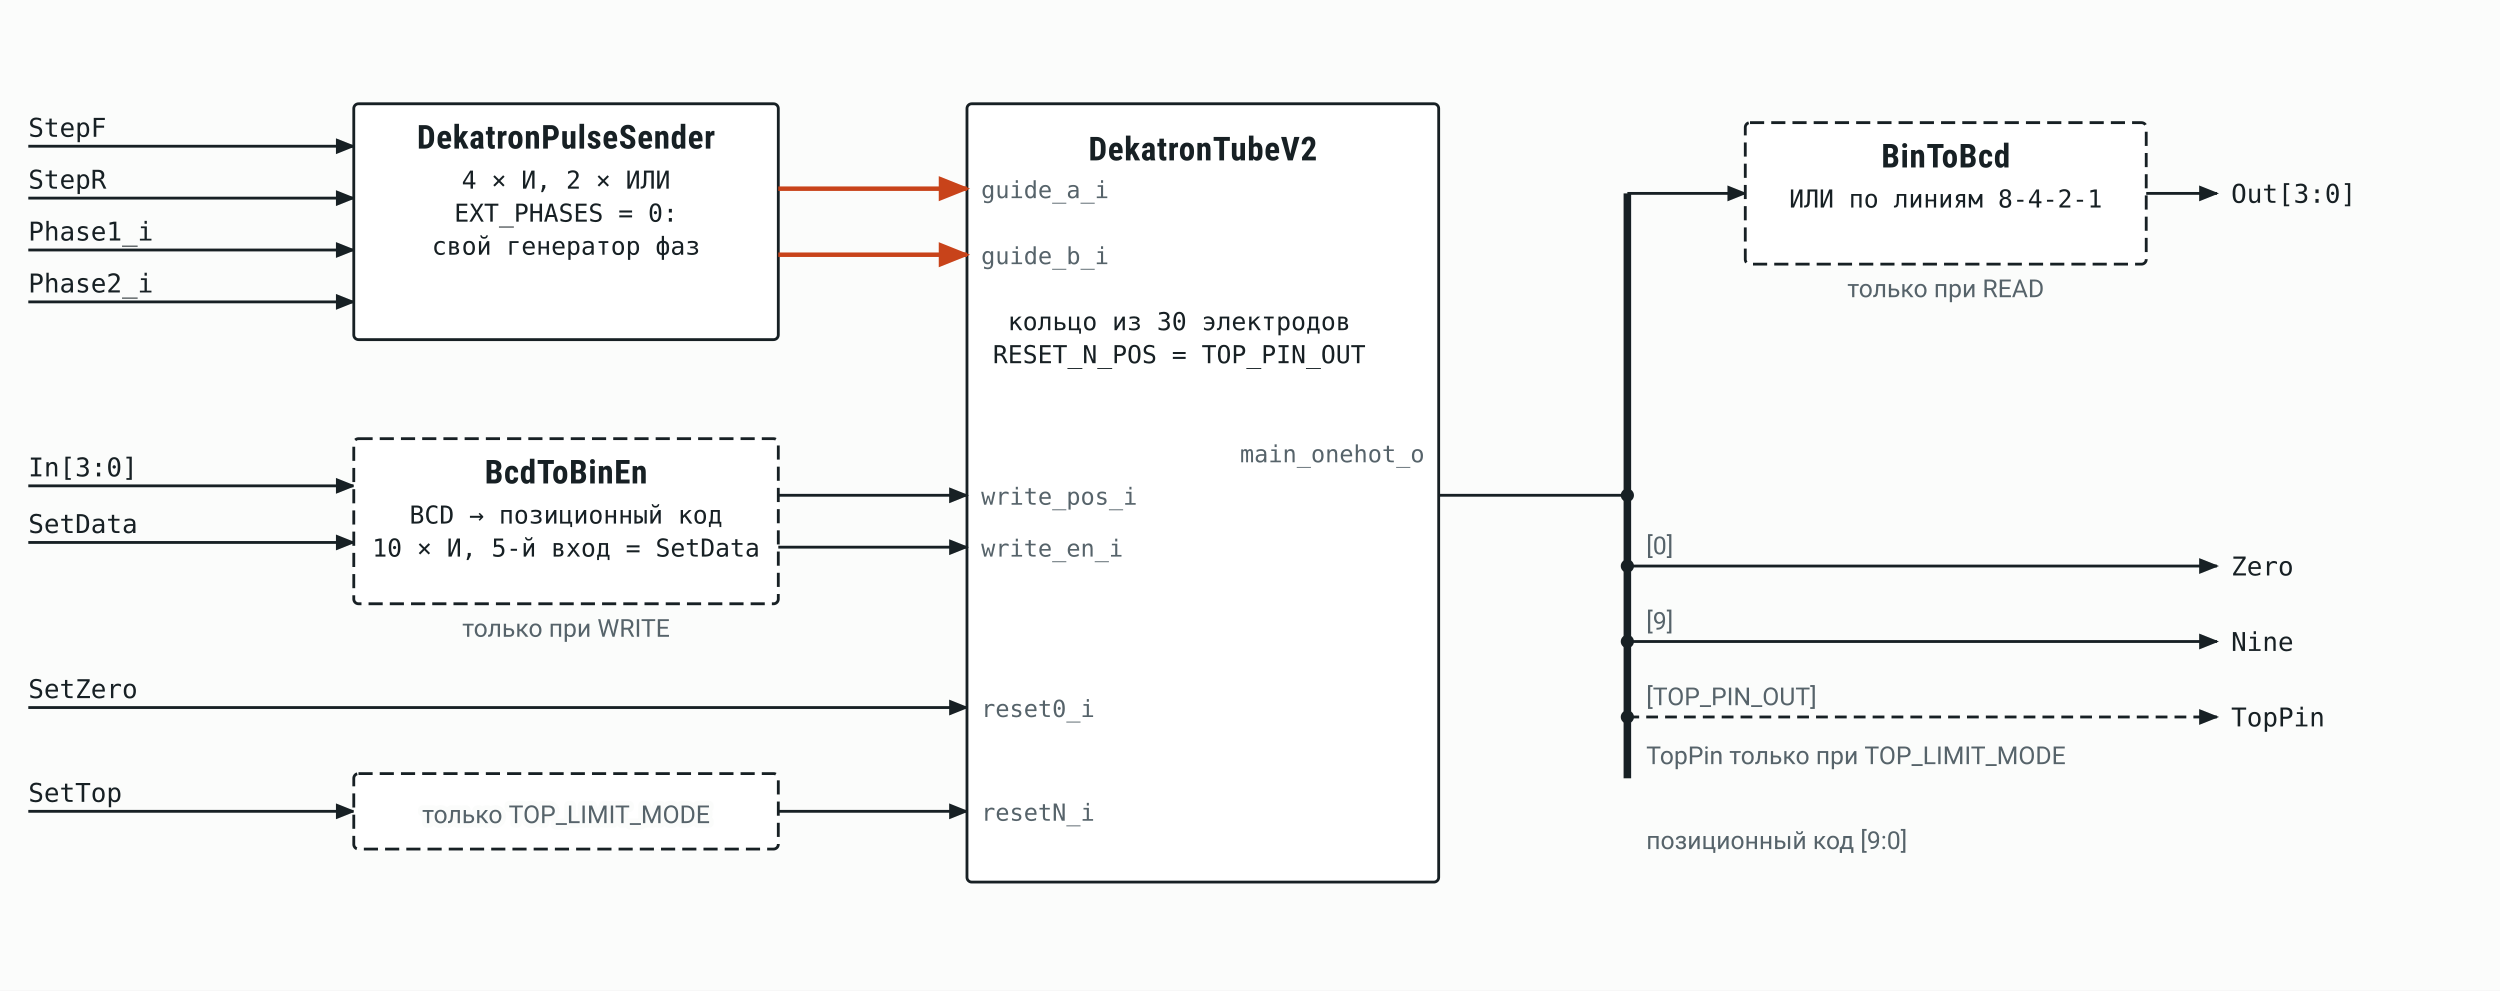
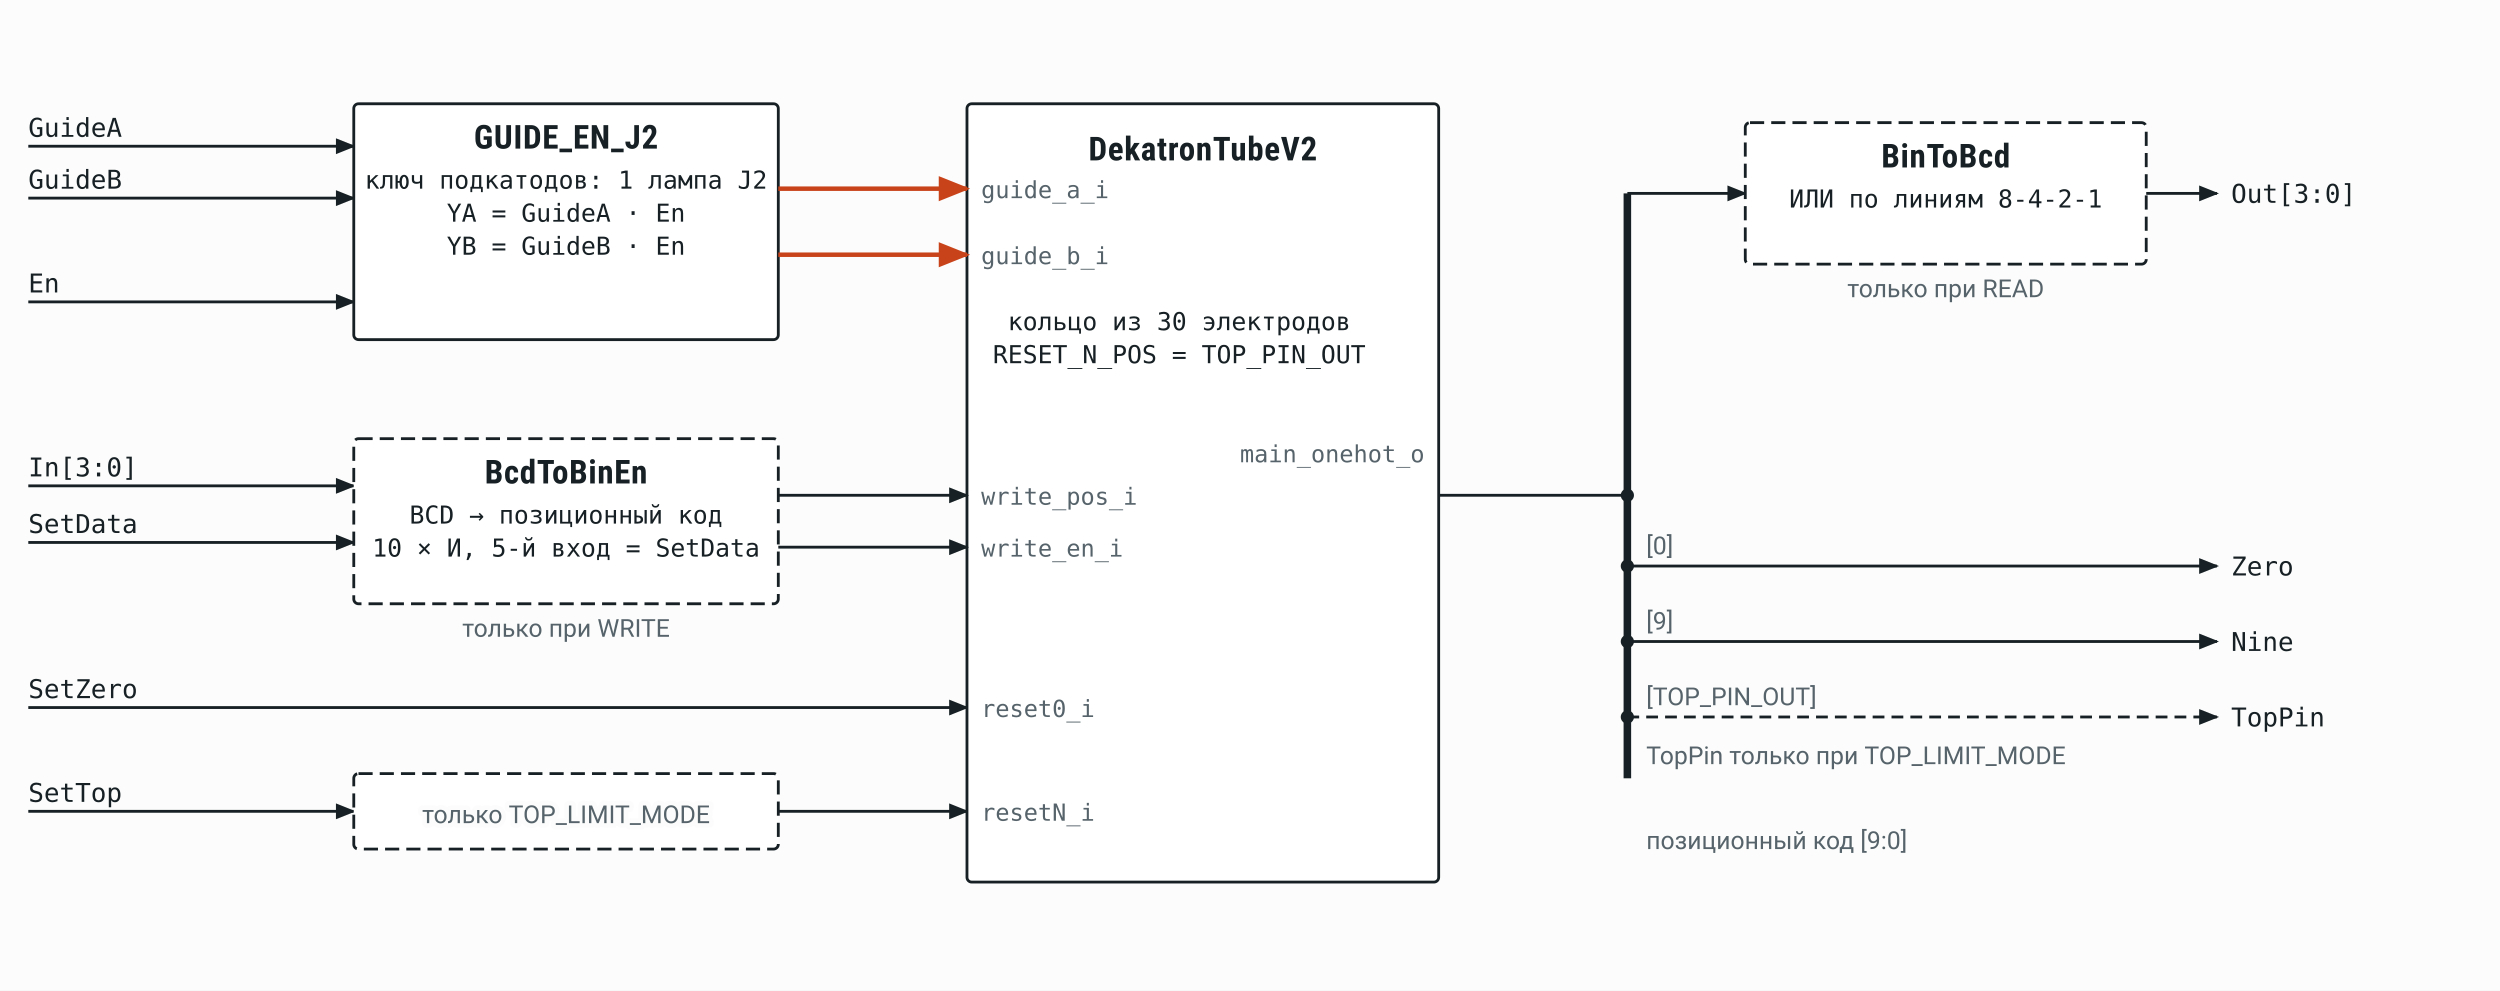
- <svg xmlns="http://www.w3.org/2000/svg" viewBox="0 0 1060 420" width="1060" height="420" class="dg" role="img" aria-label="Декатронный модуль: формирователь импульсов, необязательная схема записи, декатрон, необязательная схема чтения, признак достоверности показания и отводы позиций для схемы переноса.">
+ <svg xmlns="http://www.w3.org/2000/svg" viewBox="0 0 1060 420" width="1060" height="420" class="dg" role="img" aria-label="Декатронный модуль: ключ подкатодов на одной лампе J2, необязательная схема записи, декатрон, необязательная схема чтения и отводы позиций для схемы переноса.">
  <style>
.dg { color: #172024; display: block; height: auto; color: #172024; }
.dg text { fill: currentColor; font-family: "PT Sans", "Segoe UI", Roboto, Helvetica, Arial, sans-serif; font-size: 11px; }
.dg .tt { font-family: "PT Sans Narrow", "Arial Narrow", "Roboto Condensed", Arial, sans-serif; font-weight: 700; font-size: 14px; letter-spacing: 0.02em; }
.dg .tm { font-family: "JetBrains Mono", "DejaVu Sans Mono", Consolas, "Liberation Mono", monospace; font-size: 10.5px; }
.dg .tl { fill: #56636a; font-size: 11.5px; }
.dg .tp { font-family: "JetBrains Mono", "DejaVu Sans Mono", Consolas, "Liberation Mono", monospace; font-size: 11px; }
.dg .tpi { font-family: "JetBrains Mono", "DejaVu Sans Mono", Consolas, "Liberation Mono", monospace; font-size: 10px; fill: #56636a; }
.dg .tn { fill: #56636a; font-size: 10.5px; }
.dg .tg { font-family: "JetBrains Mono", "DejaVu Sans Mono", Consolas, "Liberation Mono", monospace; font-size: 13px; font-weight: 700; }
.dg .ts { font-family: "JetBrains Mono", "DejaVu Sans Mono", Consolas, "Liberation Mono", monospace; font-size: 11.5px; font-weight: 600; }
.dg .tf { font-family: "PT Sans Narrow", "Arial Narrow", "Roboto Condensed", Arial, sans-serif; font-size: 13px; letter-spacing: 0.03em; fill: #56636a; }
.dg .tk { font-family: "PT Sans Narrow", "Arial Narrow", "Roboto Condensed", Arial, sans-serif; font-weight: 700; font-size: 14px; }
.dg .ti { font-family: "JetBrains Mono", "DejaVu Sans Mono", Consolas, "Liberation Mono", monospace; font-size: 8.5px; fill: #56636a; }
.dg .tnum { font-family: "JetBrains Mono", "DejaVu Sans Mono", Consolas, "Liberation Mono", monospace; font-size: 11px; font-weight: 700; fill: #c8431a; }
.dg .tacc { fill: #c8431a; font-weight: 700; font-size: 11.5px; }
.dg .blk { fill: #ffffff; stroke: currentColor; stroke-width: 1.2; }
.dg .blk-opt { fill: #ffffff; stroke: currentColor; stroke-width: 1.2; stroke-dasharray: 6 3; }
.dg .blk-acc { fill: rgba(200, 67, 26, 0.13); stroke: #c8431a; stroke-width: 1.6; }
.dg .frame { fill: none; stroke: #56636a; stroke-width: 1; stroke-dasharray: 2 4; }
.dg .w { fill: none; stroke: currentColor; stroke-width: 1.2; }
.dg .wd { fill: none; stroke: currentColor; stroke-width: 1.2; stroke-dasharray: 5 3; }
.dg .wacc { fill: none; stroke: #c8431a; stroke-width: 1.9; }
.dg .wbus { fill: none; stroke: currentColor; stroke-width: 3.2; }
.dg .wthin { fill: none; stroke: #56636a; stroke-width: 1; }
.dg .wv { fill: none; stroke: currentColor; stroke-width: 1.6; }
.dg .wvacc { fill: none; stroke: #c8431a; stroke-width: 2.1; }
.dg .grid { stroke: #c6cfcd; stroke-width: 1; }
.dg .ah { fill: currentColor; }
.dg .ahg { fill: #c8431a; }
.dg .ahw { fill: #a4126e; }
.dg .wwarn { fill: none; stroke: #a4126e; stroke-width: 1.8; stroke-dasharray: 6 3; }
.dg .twarn { fill: #a4126e; font-weight: 700; font-size: 11.5px; }
.dg .tl, .dg .tn, .dg .tacc, .dg .twarn { paint-order: stroke; stroke: #fbfcfb; stroke-width: 4px; stroke-linejoin: round; }
.dg .dot { fill: currentColor; }
.dg .dot-acc { fill: #c8431a; }
.dg .inv { fill: #ffffff; stroke: currentColor; stroke-width: 1.2; }
.dg .st { fill: #ffffff; stroke: currentColor; stroke-width: 1.3; }
.dg .st-acc { fill: rgba(200, 67, 26, 0.13); stroke: #c8431a; stroke-width: 1.9; }
.dg .st-dim { fill: #e3e9e8; stroke: #56636a; stroke-width: 1.1; stroke-dasharray: 4 3; }
.dg .anode { fill: #e3e9e8; stroke: #56636a; stroke-width: 1; }
.dg .kmain { fill: #ffffff; stroke: currentColor; stroke-width: 1.4; }
.dg .kga { fill: #ffffff; stroke: currentColor; stroke-width: 1.2; }
.dg .kgb { fill: #56636a; }
.dg .lit { fill: #c8431a; stroke: #c8431a; }
.dg .halo { fill: rgba(200, 67, 26, 0.13); }
.dg .tgt { fill: none; stroke: #c8431a; stroke-width: 1.3; stroke-dasharray: 3 3; }
.dg .seg { fill: #ffffff; stroke: currentColor; stroke-width: 1.1; }
.dg .seg-acc { fill: rgba(200, 67, 26, 0.13); stroke: #c8431a; stroke-width: 1.4; }
.dg .seg-off { fill: #e3e9e8; stroke: #56636a; stroke-width: 1; }
</style>
  <rect x="0" y="0" width="1060" height="420" fill="#fbfcfb" />
  <defs>
    <marker id="module-a" viewBox="0 0 10 10" refX="9" refY="5" markerWidth="7" markerHeight="7" orient="auto-start-reverse">
      <path d="M0,1 L10,5 L0,9 z" fill="#172024" stroke="none" stroke-width="0" class="ah" />
    </marker>
    <marker id="module-ag" viewBox="0 0 10 10" refX="9" refY="5" markerWidth="7" markerHeight="7" orient="auto-start-reverse">
      <path d="M0,1 L10,5 L0,9 z" fill="#c8431a" stroke="none" stroke-width="0" class="ahg" />
    </marker>
    <marker id="module-aw" viewBox="0 0 10 10" refX="9" refY="5" markerWidth="7" markerHeight="7" orient="auto-start-reverse">
      <path d="M0,1 L10,5 L0,9 z" fill="#a4126e" stroke="none" stroke-width="0" class="ahw" />
    </marker>
  </defs>
  <g transform="translate(0,0)">
-     <text x="12" y="58" fill="#172024" font-size="11" font-family="sans-serif" class="tp" text-anchor="start">StepF</text>
+     <text x="12" y="58" fill="#172024" font-size="11" font-family="sans-serif" class="tp" text-anchor="start">GuideA</text>
    <polyline points="12,62 150,62" fill="none" stroke="#172024" stroke-width="1.2" class="w" marker-end="url(#module-a)" />
-     <text x="12" y="80" fill="#172024" font-size="11" font-family="sans-serif" class="tp" text-anchor="start">StepR</text>
+     <text x="12" y="80" fill="#172024" font-size="11" font-family="sans-serif" class="tp" text-anchor="start">GuideB</text>
    <polyline points="12,84 150,84" fill="none" stroke="#172024" stroke-width="1.2" class="w" marker-end="url(#module-a)" />
-     <text x="12" y="102" fill="#172024" font-size="11" font-family="sans-serif" class="tp" text-anchor="start">Phase1_i</text>
-     <polyline points="12,106 150,106" fill="none" stroke="#172024" stroke-width="1.2" class="w" marker-end="url(#module-a)" />
-     <text x="12" y="124" fill="#172024" font-size="11" font-family="sans-serif" class="tp" text-anchor="start">Phase2_i</text>
+     <text x="12" y="124" fill="#172024" font-size="11" font-family="sans-serif" class="tp" text-anchor="start">En</text>
    <polyline points="12,128 150,128" fill="none" stroke="#172024" stroke-width="1.2" class="w" marker-end="url(#module-a)" />
    <rect x="150" y="44" width="180" height="100" rx="2" fill="#ffffff" stroke="#172024" stroke-width="1.2" class="blk" />
-     <text x="240" y="63" fill="#172024" font-size="14" font-family="sans-serif" class="tt" text-anchor="middle">DekatronPulseSender</text>
-     <text x="240" y="80" fill="#172024" font-size="11" font-family="sans-serif" class="tm" text-anchor="middle">4 × И, 2 × ИЛИ</text>
-     <text x="240" y="94" fill="#172024" font-size="11" font-family="sans-serif" class="tm" text-anchor="middle">EXT_PHASES = 0:</text>
-     <text x="240" y="108" fill="#172024" font-size="11" font-family="sans-serif" class="tm" text-anchor="middle">свой генератор фаз</text>
+     <text x="240" y="63" fill="#172024" font-size="14" font-family="sans-serif" class="tt" text-anchor="middle">GUIDE_EN_J2</text>
+     <text x="240" y="80" fill="#172024" font-size="11" font-family="sans-serif" class="tm" text-anchor="middle">ключ подкатодов: 1 лампа J2</text>
+     <text x="240" y="94" fill="#172024" font-size="11" font-family="sans-serif" class="tm" text-anchor="middle">YA = GuideA · En</text>
+     <text x="240" y="108" fill="#172024" font-size="11" font-family="sans-serif" class="tm" text-anchor="middle">YB = GuideB · En</text>
    <text x="12" y="202" fill="#172024" font-size="11" font-family="sans-serif" class="tp" text-anchor="start">In[3:0]</text>
    <polyline points="12,206 150,206" fill="none" stroke="#172024" stroke-width="1.2" class="w" marker-end="url(#module-a)" />
    <text x="12" y="226" fill="#172024" font-size="11" font-family="sans-serif" class="tp" text-anchor="start">SetData</text>
    <polyline points="12,230 150,230" fill="none" stroke="#172024" stroke-width="1.2" class="w" marker-end="url(#module-a)" />
    <rect x="150" y="186" width="180" height="70" rx="2" fill="#ffffff" stroke="#172024" stroke-width="1.2" class="blk-opt" />
    <text x="240" y="205" fill="#172024" font-size="14" font-family="sans-serif" class="tt" text-anchor="middle">BcdToBinEn</text>
    <text x="240" y="222" fill="#172024" font-size="11" font-family="sans-serif" class="tm" text-anchor="middle">BCD → позиционный код</text>
    <text x="240" y="236" fill="#172024" font-size="11" font-family="sans-serif" class="tm" text-anchor="middle">10 × И, 5-й вход = SetData</text>
    <text x="240" y="270" fill="#56636a" font-size="10.5" font-family="sans-serif" class="tn" text-anchor="middle">только при WRITE</text>
    <text x="12" y="296" fill="#172024" font-size="11" font-family="sans-serif" class="tp" text-anchor="start">SetZero</text>
    <polyline points="12,300 410,300" fill="none" stroke="#172024" stroke-width="1.2" class="w" marker-end="url(#module-a)" />
    <text x="12" y="340" fill="#172024" font-size="11" font-family="sans-serif" class="tp" text-anchor="start">SetTop</text>
    <polyline points="12,344 150,344" fill="none" stroke="#172024" stroke-width="1.2" class="w" marker-end="url(#module-a)" />
    <rect x="150" y="328" width="180" height="32" rx="2" fill="#ffffff" stroke="#172024" stroke-width="1.2" class="blk-opt" />
    <text x="240" y="349" fill="#56636a" font-size="10.5" font-family="sans-serif" class="tn" text-anchor="middle">только TOP_LIMIT_MODE</text>
    <polyline points="330,344 410,344" fill="none" stroke="#172024" stroke-width="1.2" class="w" marker-end="url(#module-a)" />
    <rect x="410" y="44" width="200" height="330" rx="2" fill="#ffffff" stroke="#172024" stroke-width="1.2" class="blk" />
    <text x="510" y="68" fill="#172024" font-size="14" font-family="sans-serif" class="tt" text-anchor="middle">DekatronTubeV2</text>
    <text x="500" y="140" fill="#172024" font-size="11" font-family="sans-serif" class="tm" text-anchor="middle">кольцо из 30 электродов</text>
    <text x="500" y="154" fill="#172024" font-size="11" font-family="sans-serif" class="tm" text-anchor="middle">RESET_N_POS = TOP_PIN_OUT</text>
    <polyline points="330,80 410,80" fill="none" stroke="#c8431a" stroke-width="1.9" class="wacc" marker-end="url(#module-ag)" />
    <text x="416" y="84" fill="#56636a" font-size="10" font-family="sans-serif" class="tpi" text-anchor="start">guide_a_i</text>
    <polyline points="330,108 410,108" fill="none" stroke="#c8431a" stroke-width="1.9" class="wacc" marker-end="url(#module-ag)" />
    <text x="416" y="112" fill="#56636a" font-size="10" font-family="sans-serif" class="tpi" text-anchor="start">guide_b_i</text>
    <polyline points="330,210 410,210" fill="none" stroke="#172024" stroke-width="1.2" class="w" marker-end="url(#module-a)" />
    <text x="416" y="214" fill="#56636a" font-size="10" font-family="sans-serif" class="tpi" text-anchor="start">write_pos_i</text>
    <polyline points="330,232 410,232" fill="none" stroke="#172024" stroke-width="1.2" class="w" marker-end="url(#module-a)" />
    <text x="416" y="236" fill="#56636a" font-size="10" font-family="sans-serif" class="tpi" text-anchor="start">write_en_i</text>
    <text x="416" y="304" fill="#56636a" font-size="10" font-family="sans-serif" class="tpi" text-anchor="start">reset0_i</text>
    <text x="416" y="348" fill="#56636a" font-size="10" font-family="sans-serif" class="tpi" text-anchor="start">resetN_i</text>
    <text x="604" y="196" fill="#56636a" font-size="10" font-family="sans-serif" class="tpi" text-anchor="end">main_onehot_o</text>
    <polyline points="610,210 690,210" fill="none" stroke="#172024" stroke-width="1.2" class="w" />
    <circle cx="690" cy="210" r="2.8" fill="#172024" stroke="none" stroke-width="0" class="dot" />
    <polyline points="690,82 690,330" fill="none" stroke="#172024" stroke-width="3.2" class="wbus" />
    <text x="698" y="360" fill="#56636a" font-size="10.5" font-family="sans-serif" class="tn" text-anchor="start">позиционный код [9:0]</text>
    <polyline points="690,82 740,82" fill="none" stroke="#172024" stroke-width="1.2" class="w" marker-end="url(#module-a)" />
    <rect x="740" y="52" width="170" height="60" rx="2" fill="#ffffff" stroke="#172024" stroke-width="1.2" class="blk-opt" />
    <text x="825" y="71" fill="#172024" font-size="14" font-family="sans-serif" class="tt" text-anchor="middle">BinToBcd</text>
    <text x="825" y="88" fill="#172024" font-size="11" font-family="sans-serif" class="tm" text-anchor="middle">ИЛИ по линиям 8-4-2-1</text>
    <text x="825" y="126" fill="#56636a" font-size="10.5" font-family="sans-serif" class="tn" text-anchor="middle">только при READ</text>
    <polyline points="910,82 940,82" fill="none" stroke="#172024" stroke-width="1.2" class="w" marker-end="url(#module-a)" />
    <text x="946" y="86" fill="#172024" font-size="11" font-family="sans-serif" class="tp" text-anchor="start">Out[3:0]</text>
    <polyline points="690,240 940,240" fill="none" stroke="#172024" stroke-width="1.2" class="w" marker-end="url(#module-a)" />
    <circle cx="690" cy="240" r="2.8" fill="#172024" stroke="none" stroke-width="0" class="dot" />
    <text x="698" y="235" fill="#56636a" font-size="10.5" font-family="sans-serif" class="tn" text-anchor="start">[0]</text>
    <text x="946" y="244" fill="#172024" font-size="11" font-family="sans-serif" class="tp" text-anchor="start">Zero</text>
    <polyline points="690,272 940,272" fill="none" stroke="#172024" stroke-width="1.2" class="w" marker-end="url(#module-a)" />
    <circle cx="690" cy="272" r="2.8" fill="#172024" stroke="none" stroke-width="0" class="dot" />
    <text x="698" y="267" fill="#56636a" font-size="10.5" font-family="sans-serif" class="tn" text-anchor="start">[9]</text>
    <text x="946" y="276" fill="#172024" font-size="11" font-family="sans-serif" class="tp" text-anchor="start">Nine</text>
    <polyline points="690,304 940,304" fill="none" stroke="#172024" stroke-width="1.2" stroke-dasharray="5 3" class="wd" marker-end="url(#module-a)" />
    <circle cx="690" cy="304" r="2.8" fill="#172024" stroke="none" stroke-width="0" class="dot" />
    <text x="698" y="299" fill="#56636a" font-size="10.5" font-family="sans-serif" class="tn" text-anchor="start">[TOP_PIN_OUT]</text>
    <text x="946" y="308" fill="#172024" font-size="11" font-family="sans-serif" class="tp" text-anchor="start">TopPin</text>
    <text x="698" y="324" fill="#56636a" font-size="10.5" font-family="sans-serif" class="tn" text-anchor="start">TopPin только при TOP_LIMIT_MODE</text>
  </g>
</svg>
